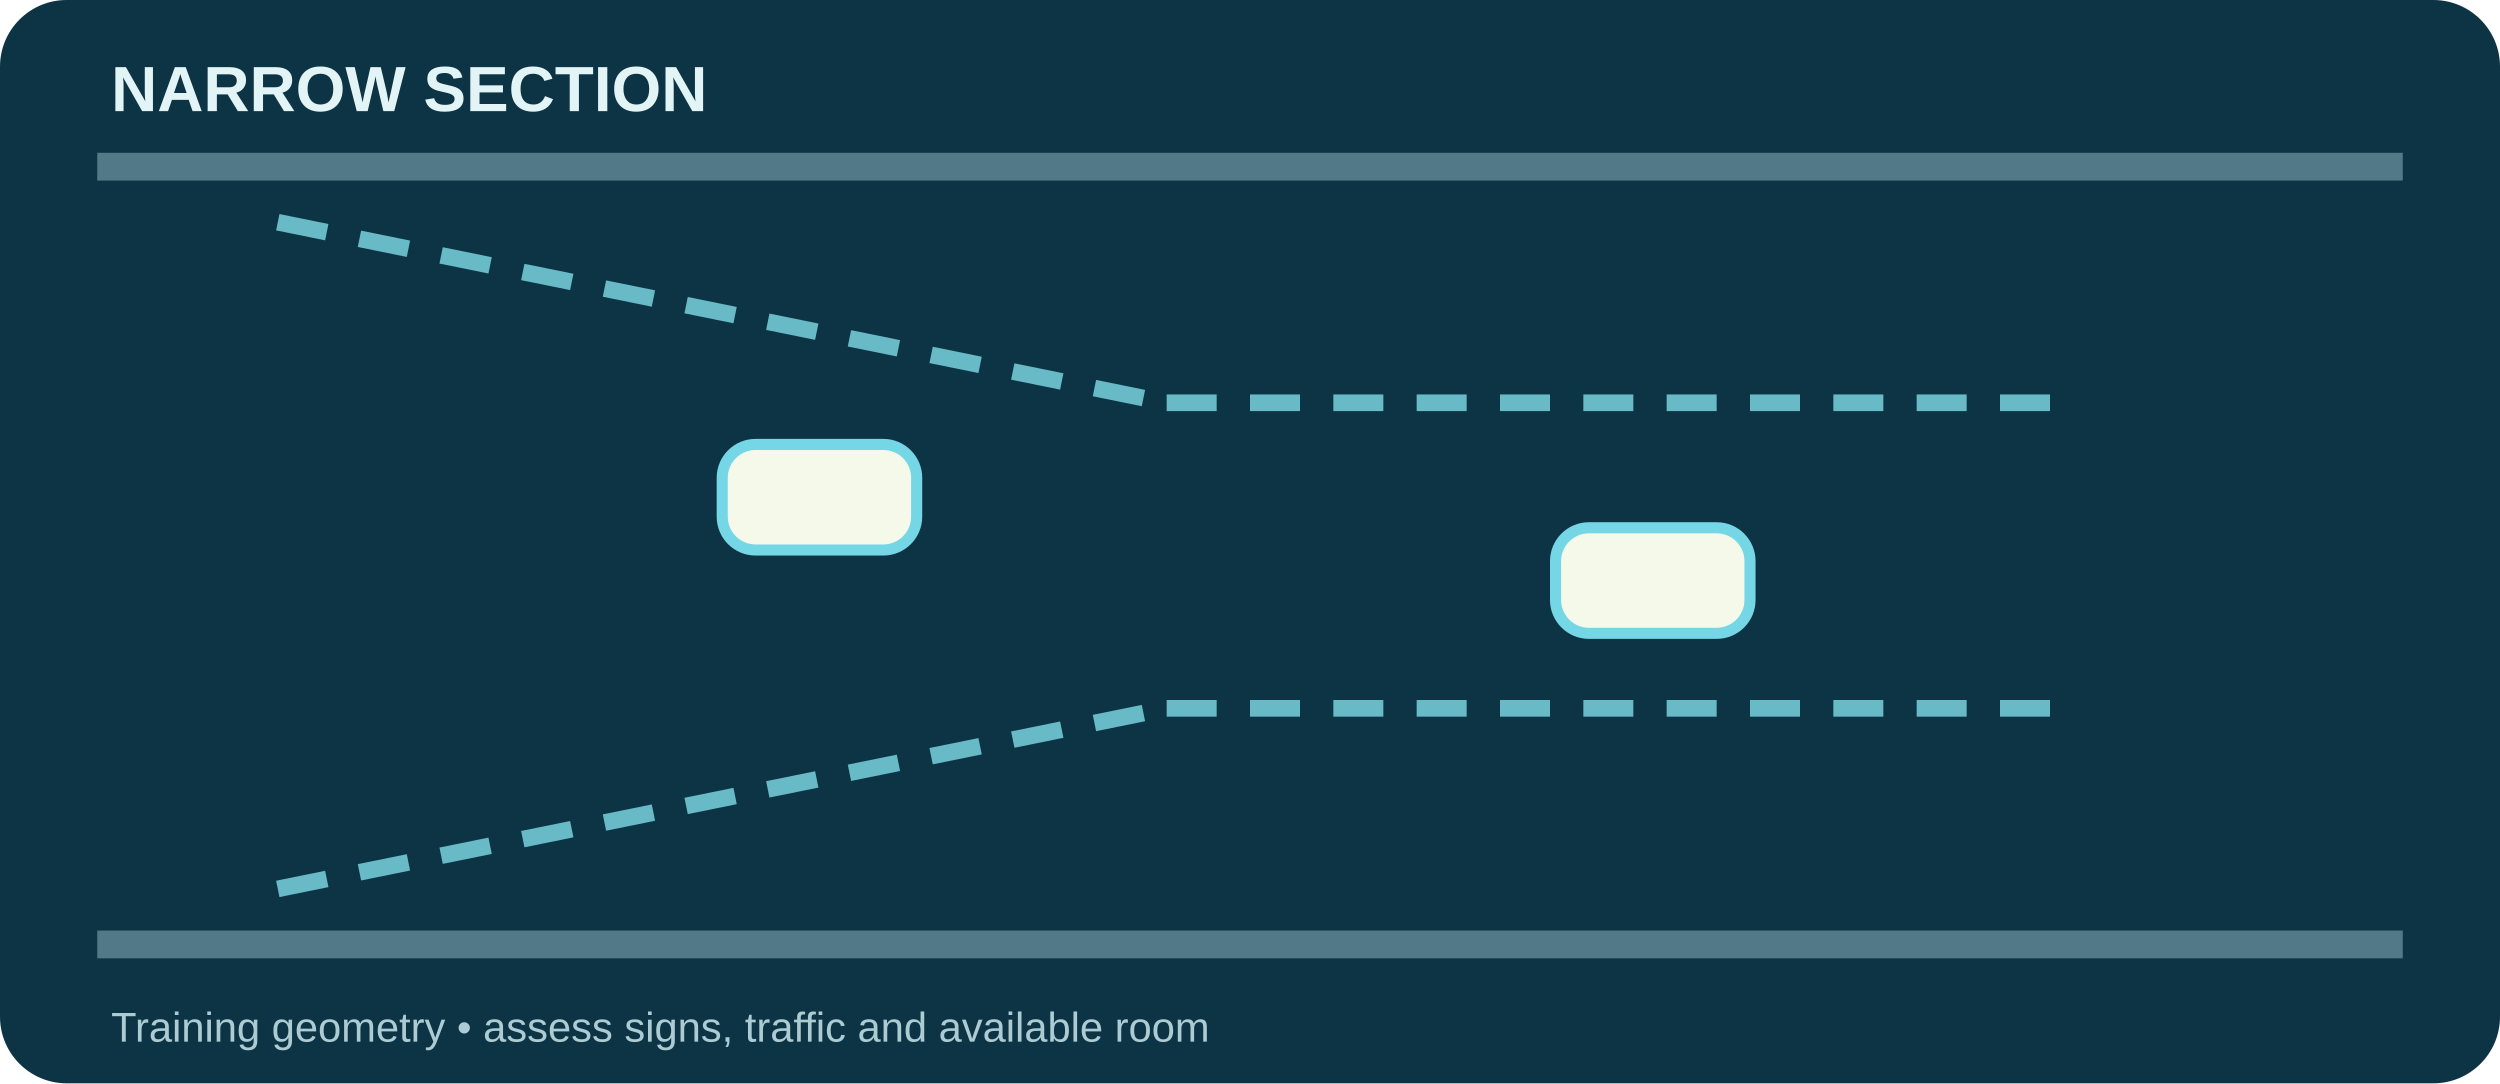
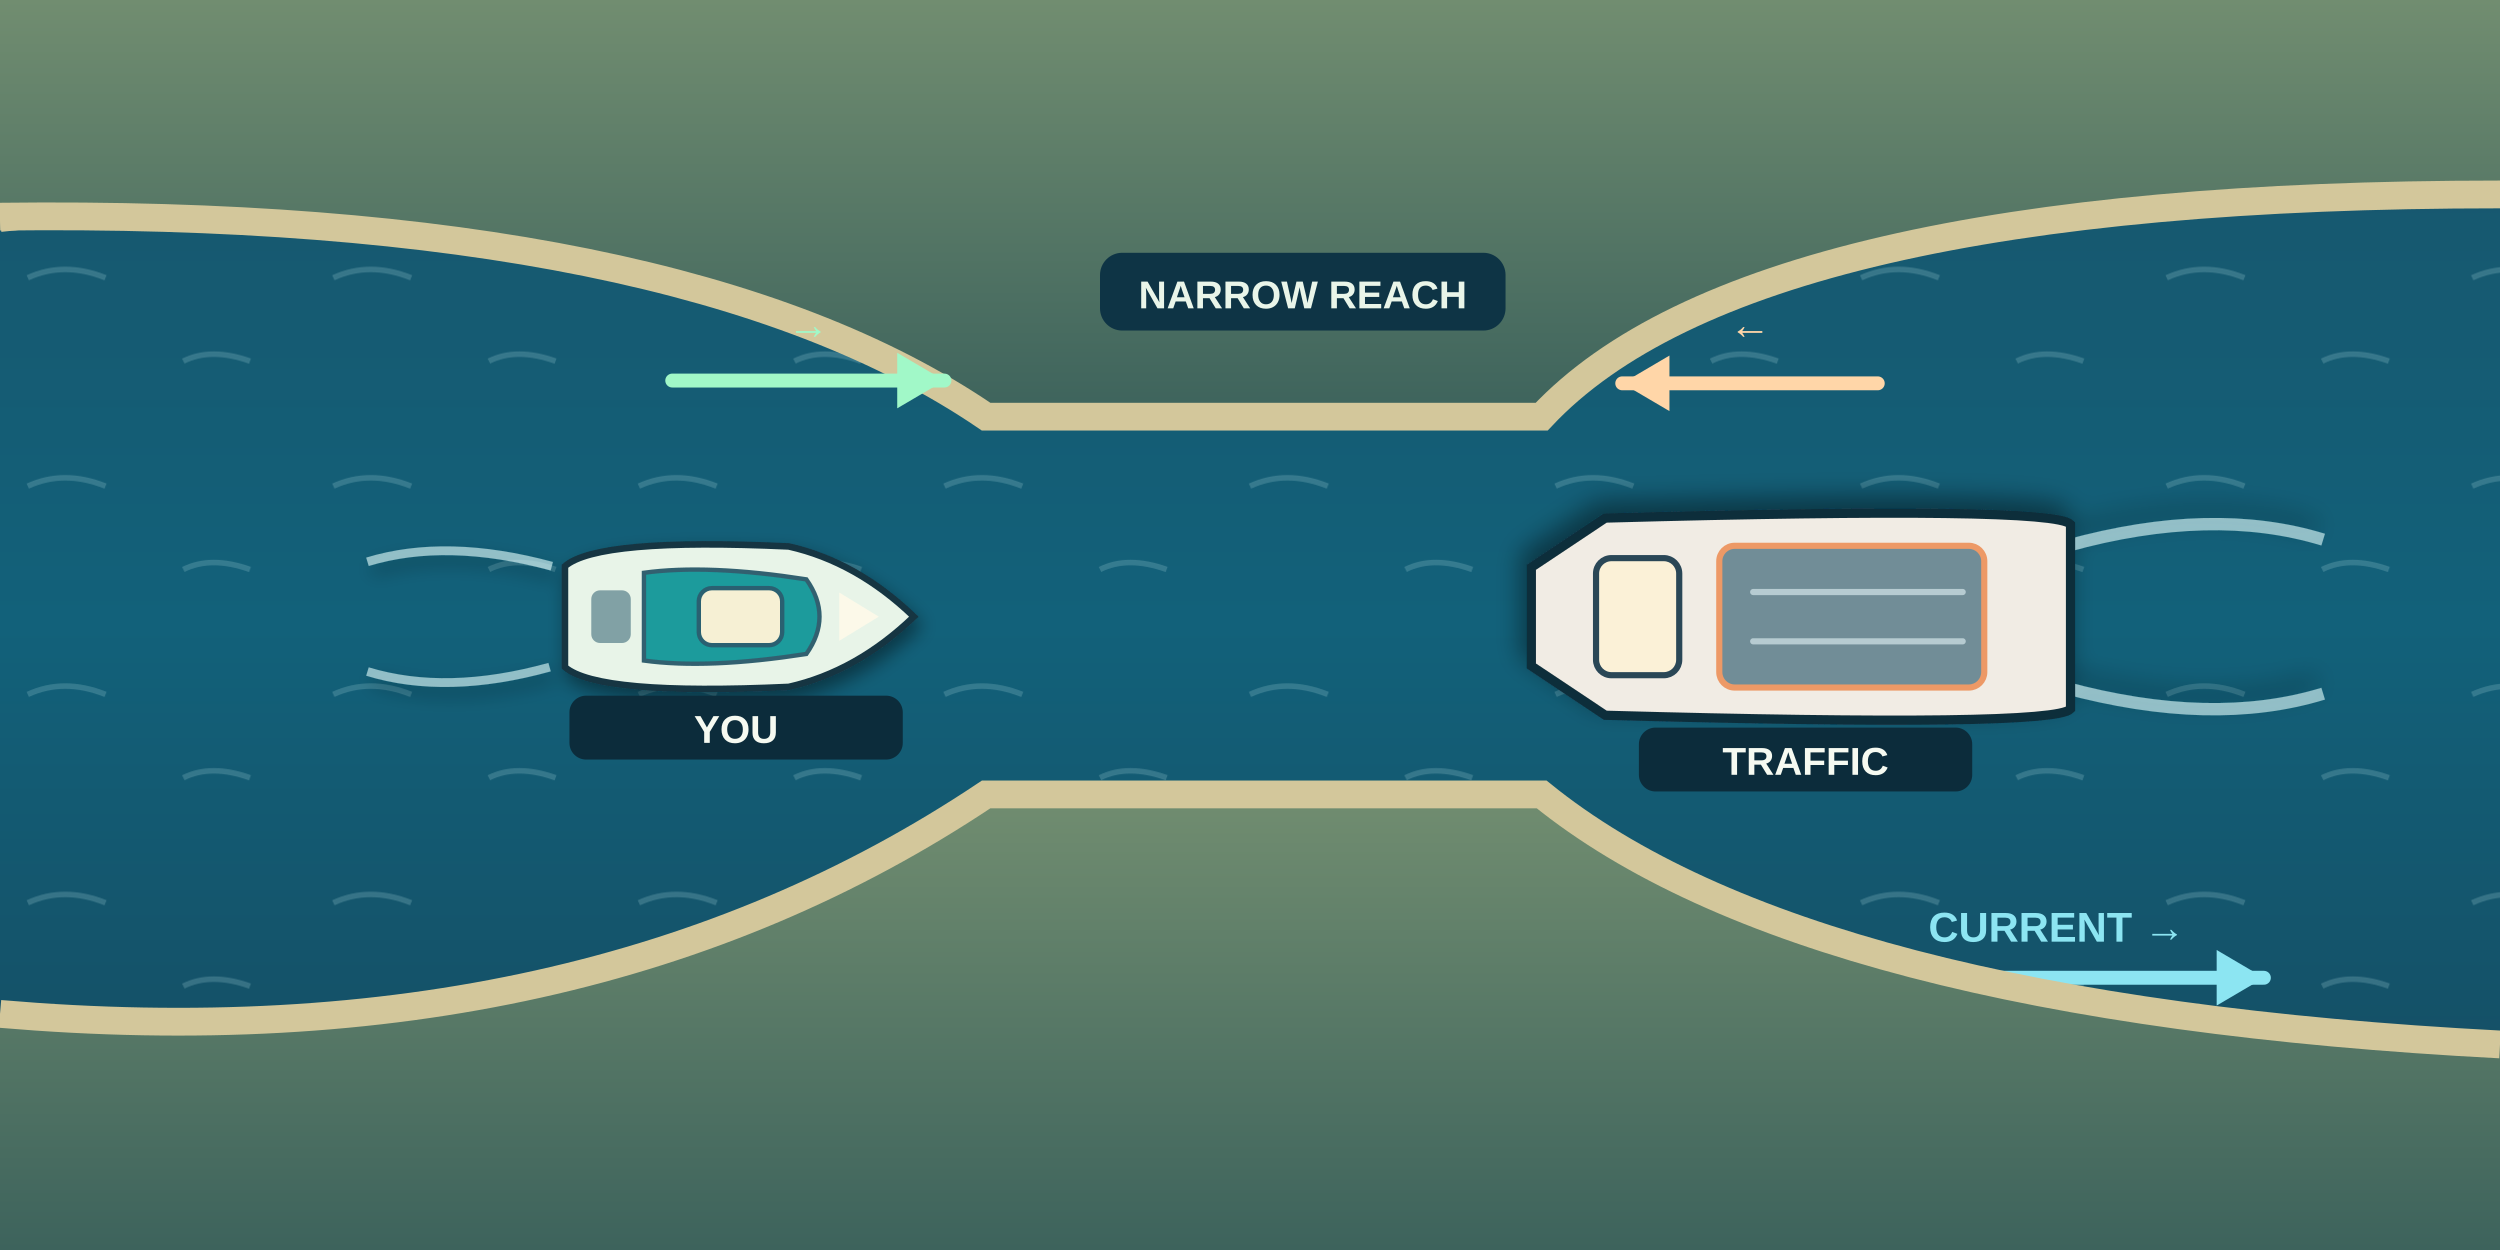
- <svg xmlns="http://www.w3.org/2000/svg" viewBox="0 0 900 390" role="img" aria-label="A waterway narrowing between two banks">
-   <rect width="900" height="390" rx="24" fill="#0d3445" />
-   <path d="M35 60H865M35 340H865" stroke="#527987" stroke-width="10" />
-   <text x="40" y="40" font-family="Arial,sans-serif" font-size="23" font-weight="bold" fill="#e2f4f5">NARROW SECTION</text>
-   <line x1="100" y1="80" x2="420" y2="145" stroke="#68bac7" stroke-width="6" stroke-dasharray="18 12" />
-   <line x1="420" y1="145" x2="750" y2="145" stroke="#68bac7" stroke-width="6" stroke-dasharray="18 12" />
-   <line x1="100" y1="320" x2="420" y2="255" stroke="#68bac7" stroke-width="6" stroke-dasharray="18 12" />
-   <line x1="420" y1="255" x2="750" y2="255" stroke="#68bac7" stroke-width="6" stroke-dasharray="18 12" />
-   <rect x="260" y="160" width="70" height="38" rx="12" fill="#f5f9e9" stroke="#75d7e6" stroke-width="4" />
-   <rect x="560" y="190" width="70" height="38" rx="12" fill="#f5f9e9" stroke="#75d7e6" stroke-width="4" />
-   <text x="40" y="375" font-family="Arial,sans-serif" font-size="15" fill="#accbd2">Training geometry • assess signs, traffic and available room</text>
+ <svg xmlns="http://www.w3.org/2000/svg" viewBox="0 0 900 450" role="img" aria-label="NARROW FAIRWAY with vessel shapes and directions of travel">
+   <defs>
+     <linearGradient id="water" x2="0" y2="1">
+       <stop stop-color="#19546a" />
+       <stop offset=".5" stop-color="#12617a" />
+       <stop offset="1" stop-color="#16485d" />
+     </linearGradient>
+     <linearGradient id="land" x2="0" y2="1">
+       <stop stop-color="#718d70" />
+       <stop offset="1" stop-color="#3d635c" />
+     </linearGradient>
+     <filter id="boatShadow" x="-50%" y="-50%" width="200%" height="200%">
+       <feDropShadow dx="2" dy="4" stdDeviation="4" flood-opacity=".42" />
+     </filter>
+     <pattern id="ripples" width="110" height="75" patternUnits="userSpaceOnUse">
+       <path d="M10 25q13 -6 28 0 M66 55q10 -5 24 0" stroke="#afdce0" stroke-opacity=".22" stroke-width="2" fill="none" />
+     </pattern>
+   </defs>
+   <rect x="0" y="0" width="900" height="450" rx="22" fill="url(#water)" stroke="none" stroke-width="1" />
+   <rect x="0" y="0" width="900" height="450" rx="22" fill="url(#ripples)" stroke="none" stroke-width="1" />
+   <path d="M0 0H900V62Q735 86 575 63Q300 47 0 80Z" fill="url(#land)" stroke="none" stroke-width="1" />
+   <path d="M0 450H900V390Q700 375 495 399Q205 424 0 382Z" fill="url(#land)" stroke="none" stroke-width="1" />
+   <path d="M0 79Q300 46 575 64Q735 86 900 62" fill="none" stroke="#d3c79b" stroke-width="9" />
+   <path d="M0 382Q205 424 495 399Q700 375 900 390" fill="none" stroke="#d3c79b" stroke-width="9" />
+   <circle cx="56" cy="29" r="11" fill="#274c44" />
+   <circle cx="78" cy="416" r="12" fill="#274c44" />
+   <circle cx="190" cy="29" r="11" fill="#274c44" />
+   <circle cx="212" cy="416" r="12" fill="#274c44" />
+   <circle cx="733" cy="29" r="11" fill="#274c44" />
+   <circle cx="755" cy="416" r="12" fill="#274c44" />
+   <circle cx="812" cy="29" r="11" fill="#274c44" />
+   <circle cx="834" cy="416" r="12" fill="#274c44" />
+   <rect x="20" y="14" width="860" height="40" rx="10" fill="#082633" stroke="none" stroke-width="1" />
+   <text x="39" y="42" fill="#f3f6e7" font-size="23" font-weight="700" text-anchor="start" font-family="Arial,Helvetica,sans-serif">NARROW FAIRWAY</text>
+   <rect x="26" y="405" width="848" height="31" rx="8" fill="#082a39" stroke="none" stroke-width="1" />
+   <text x="44" y="426" fill="#c7e6ea" font-size="15" font-weight="600" text-anchor="start" font-family="Arial,Helvetica,sans-serif">Reduced width • opposing directions • decide before entry</text>
+   <path d="M666 352 L815 352" fill="none" stroke="#8ce5f2" stroke-width="5" stroke-linecap="round" />
+   <path d="M815 352 l-17 -10 v20 Z" fill="#8ce5f2" transform="rotate(0.0 815 352)" />
+   <text x="740.5" y="339" fill="#8ce5f2" font-size="15" font-weight="700" text-anchor="middle" font-family="Arial,Helvetica,sans-serif">CURRENT →</text>
+   <path d="M0 0H900V70Q630 70 555 150H355Q245 75 0 78Z" fill="url(#land)" stroke="none" stroke-width="1" />
+   <path d="M0 450H900V376Q650 363 555 286H355Q210 383 0 365Z" fill="url(#land)" stroke="none" stroke-width="1" />
+   <path d="M0 78Q245 75 355 150H555Q630 70 900 70" fill="none" stroke="#d3c79b" stroke-width="10" />
+   <path d="M0 365Q210 383 355 286H555Q650 363 900 376" fill="none" stroke="#d3c79b" stroke-width="10" />
+   <g transform="translate(265 222) rotate(0) scale(0.79)" filter="url(#boatShadow)">
+     <path d="M-84 -23 Q-132 -36 -168 -25 M-85 23 Q-132 36 -168 25" fill="none" stroke="#d9f6f5" stroke-width="4" opacity=".63" />
+     <path d="M-78 -23 Q-63 -36 24 -32 Q55 -25 81 0 Q55 25 24 32 Q-63 36 -78 23 Z" fill="#e8f4e8" stroke="#153543" stroke-width="3" />
+     <path d="M-42 -20 Q-13 -24 32 -17 Q44 0 32 17 Q-13 24 -42 20 Z" fill="#1a9b9c" stroke="#326170" stroke-width="2" />
+     <rect x="-17" y="-13" width="38" height="26" rx="6" fill="#f6f0d4" stroke="#2a6171" stroke-width="2" />
+     <rect x="-66" y="-12" width="18" height="24" rx="4" fill="#81a1a5" stroke="none" stroke-width="1" />
+     <path d="M47 -11 L65 0 L47 11 Z" fill="#fcf9e9" stroke="none" stroke-width="1" />
+   </g>
+   <rect x="205" y="250.44" width="120" height="23" rx="6" fill="#0c2c3b" stroke="none" stroke-width="1" />
+   <text x="265" y="267.44" fill="#f6faf1" font-size="14" font-weight="700" text-anchor="middle" font-family="Arial,Helvetica,sans-serif">YOU</text>
+   <g transform="translate(650 222) rotate(180) scale(1.1092)" filter="url(#boatShadow)">
+     <path d="M-84 -23 Q-132 -36 -168 -25 M-85 23 Q-132 36 -168 25" fill="none" stroke="#d9f6f5" stroke-width="4" opacity=".63" />
+     <path d="M-86 -30 Q-80 -36 65 -32 L89 -16 L89 16 L65 32 Q-80 36 -86 30 Z" fill="#f1ece4" stroke="#112e3b" stroke-width="3" />
+     <rect x="-58" y="-23" width="86" height="46" rx="5" fill="#718d97" stroke="#ed9966" stroke-width="2" />
+     <rect x="41" y="-19" width="27" height="38" rx="5" fill="#fbf1d7" stroke="#294657" stroke-width="2" />
+     <path d="M-51 -8 L17 -8" fill="none" stroke="#b6cbd1" stroke-width="2" stroke-linecap="round" />
+     <path d="M-51 8 L17 8" fill="none" stroke="#b6cbd1" stroke-width="2" stroke-linecap="round" />
+   </g>
+   <rect x="590" y="261.931" width="120" height="23" rx="6" fill="#0c2c3b" stroke="none" stroke-width="1" />
+   <text x="650" y="278.931" fill="#f6faf1" font-size="14" font-weight="700" text-anchor="middle" font-family="Arial,Helvetica,sans-serif">TRAFFIC</text>
+   <path d="M242 137 L340 137" fill="none" stroke="#a1f8c8" stroke-width="5" stroke-linecap="round" />
+   <path d="M340 137 l-17 -10 v20 Z" fill="#a1f8c8" transform="rotate(0.0 340 137)" />
+   <text x="291.0" y="122" fill="#a1f8c8" font-size="15" font-weight="700" text-anchor="middle" font-family="Arial,Helvetica,sans-serif">→</text>
+   <path d="M676 138 L584 138" fill="none" stroke="#ffd6a8" stroke-width="5" stroke-linecap="round" />
+   <path d="M584 138 l-17 -10 v20 Z" fill="#ffd6a8" transform="rotate(180.0 584 138)" />
+   <text x="630.0" y="122" fill="#ffd6a8" font-size="15" font-weight="700" text-anchor="middle" font-family="Arial,Helvetica,sans-serif">←</text>
+   <rect x="396" y="91" width="146" height="28" rx="8" fill="#0e3445" stroke="none" stroke-width="1" />
+   <text x="469" y="111" fill="#e9f5e9" font-size="14" font-weight="700" text-anchor="middle" font-family="Arial,Helvetica,sans-serif">NARROW REACH</text>
</svg>
